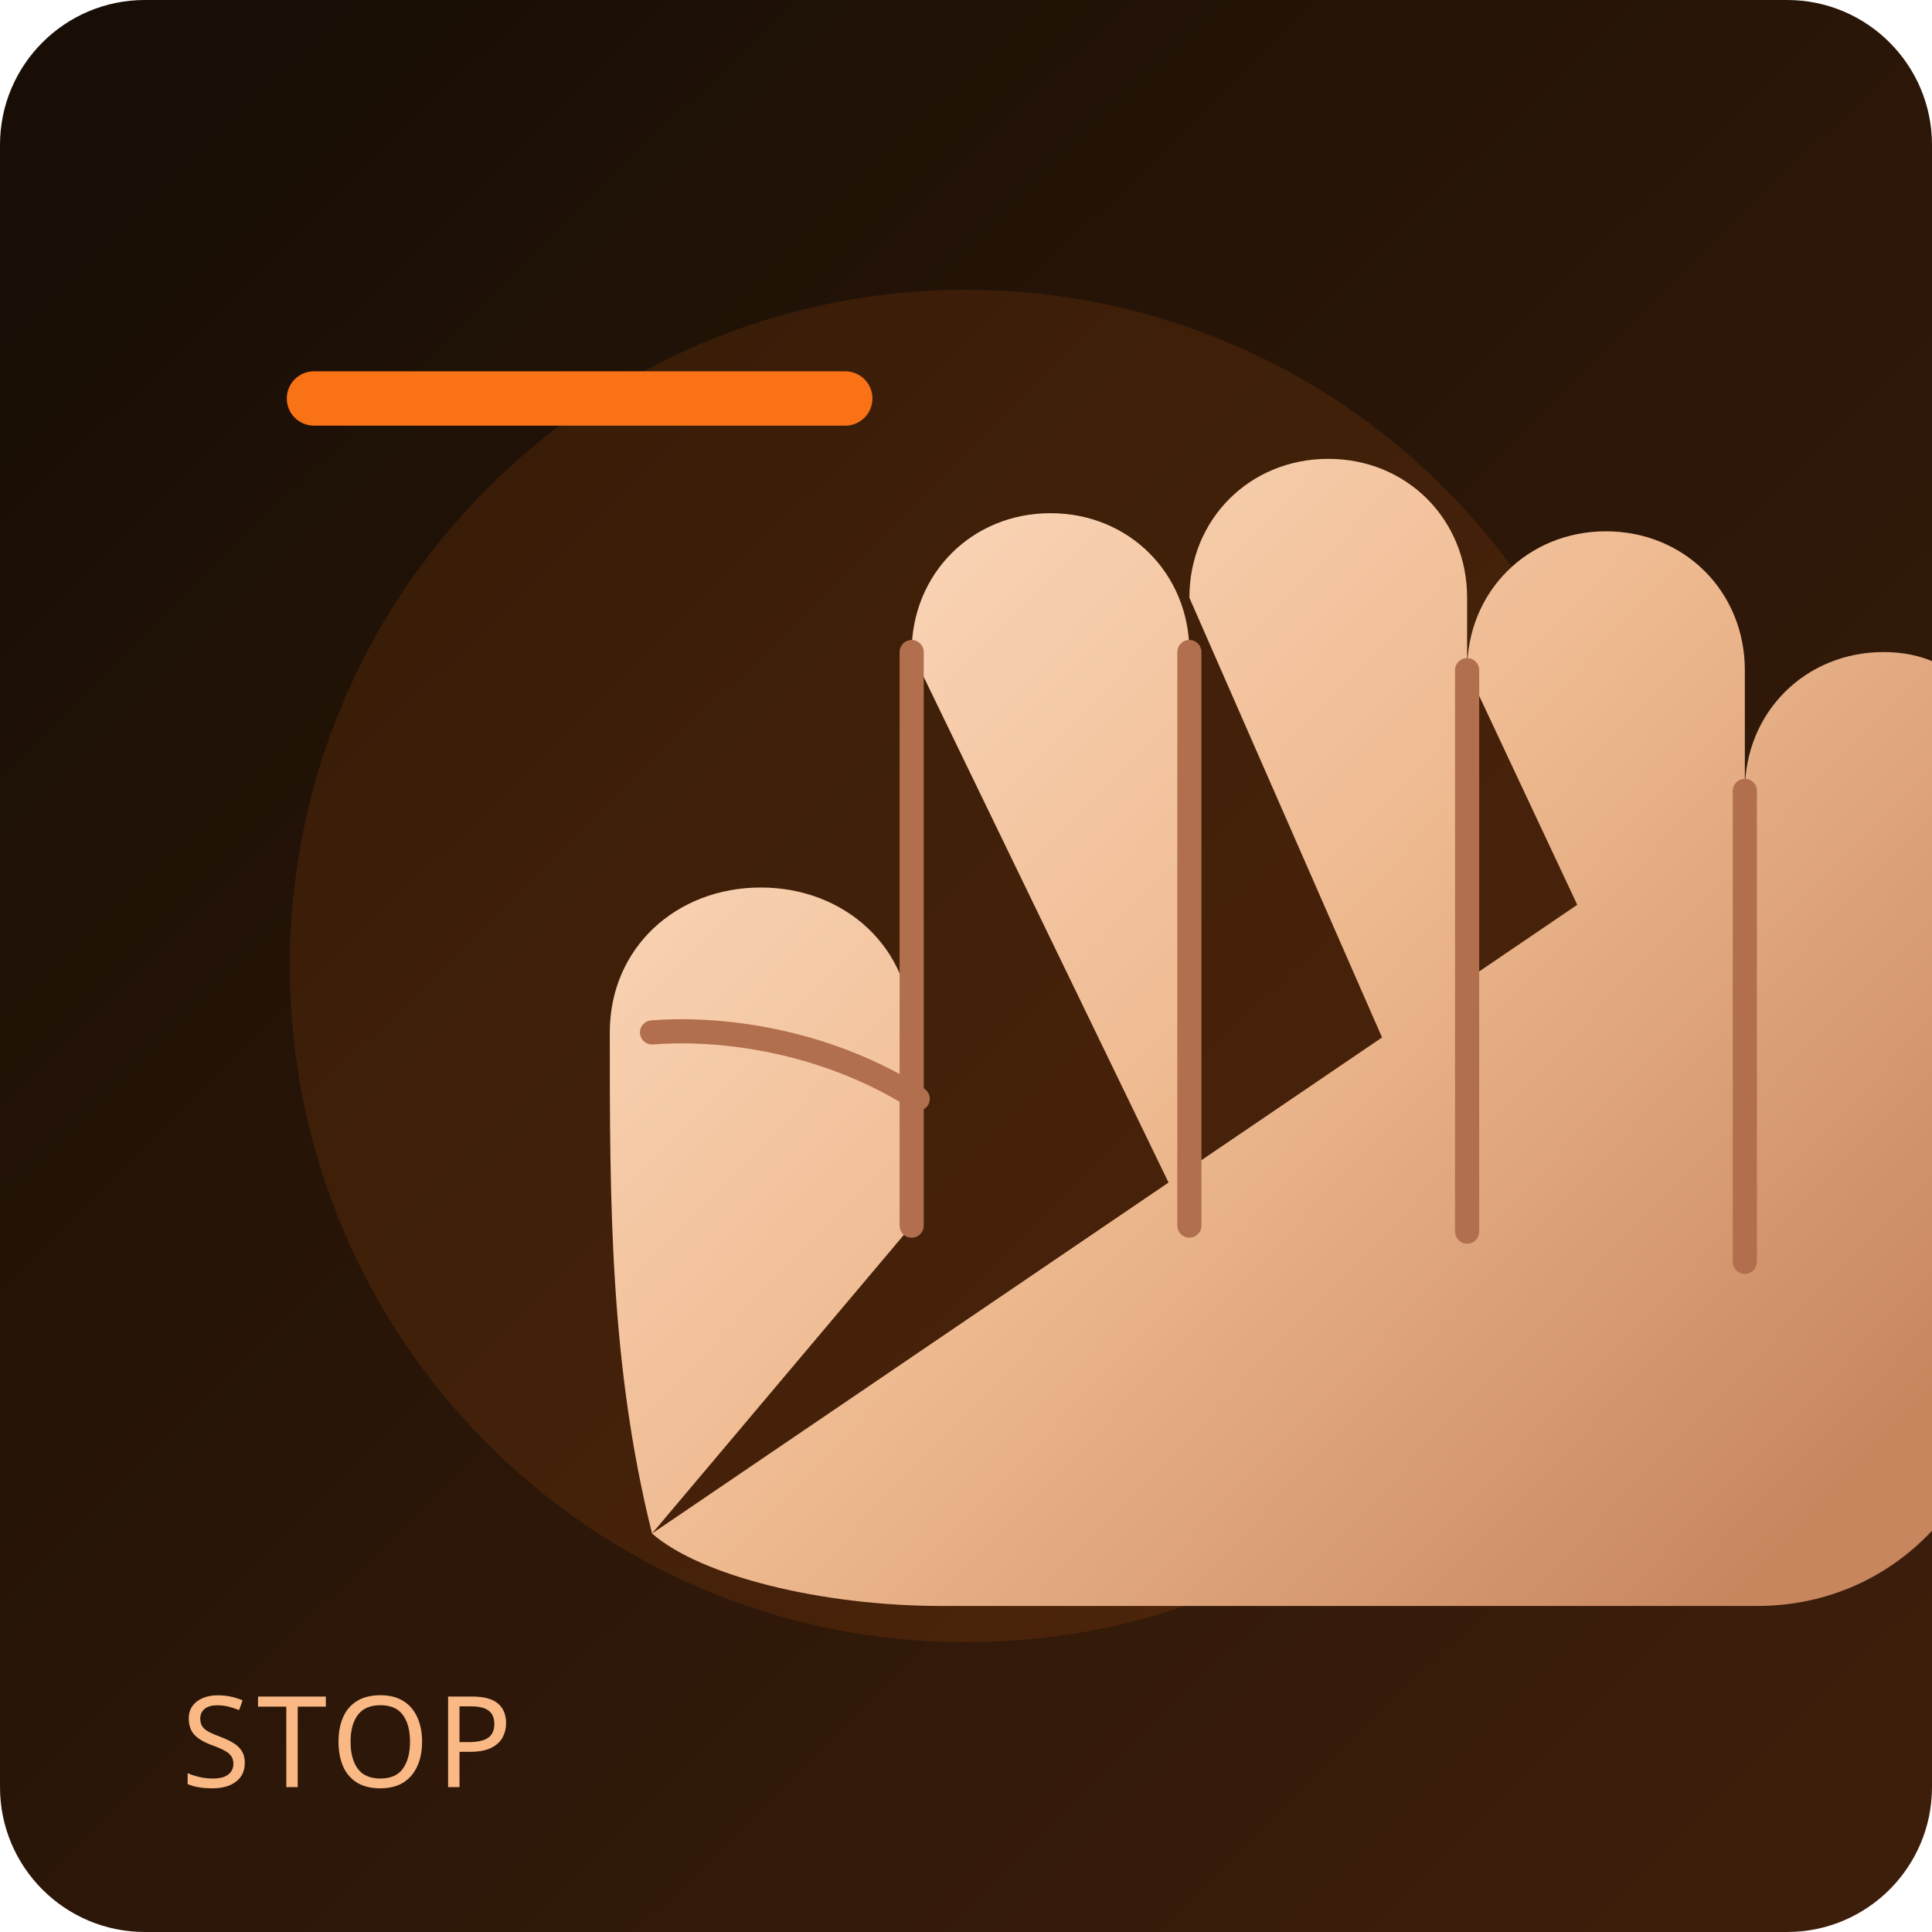
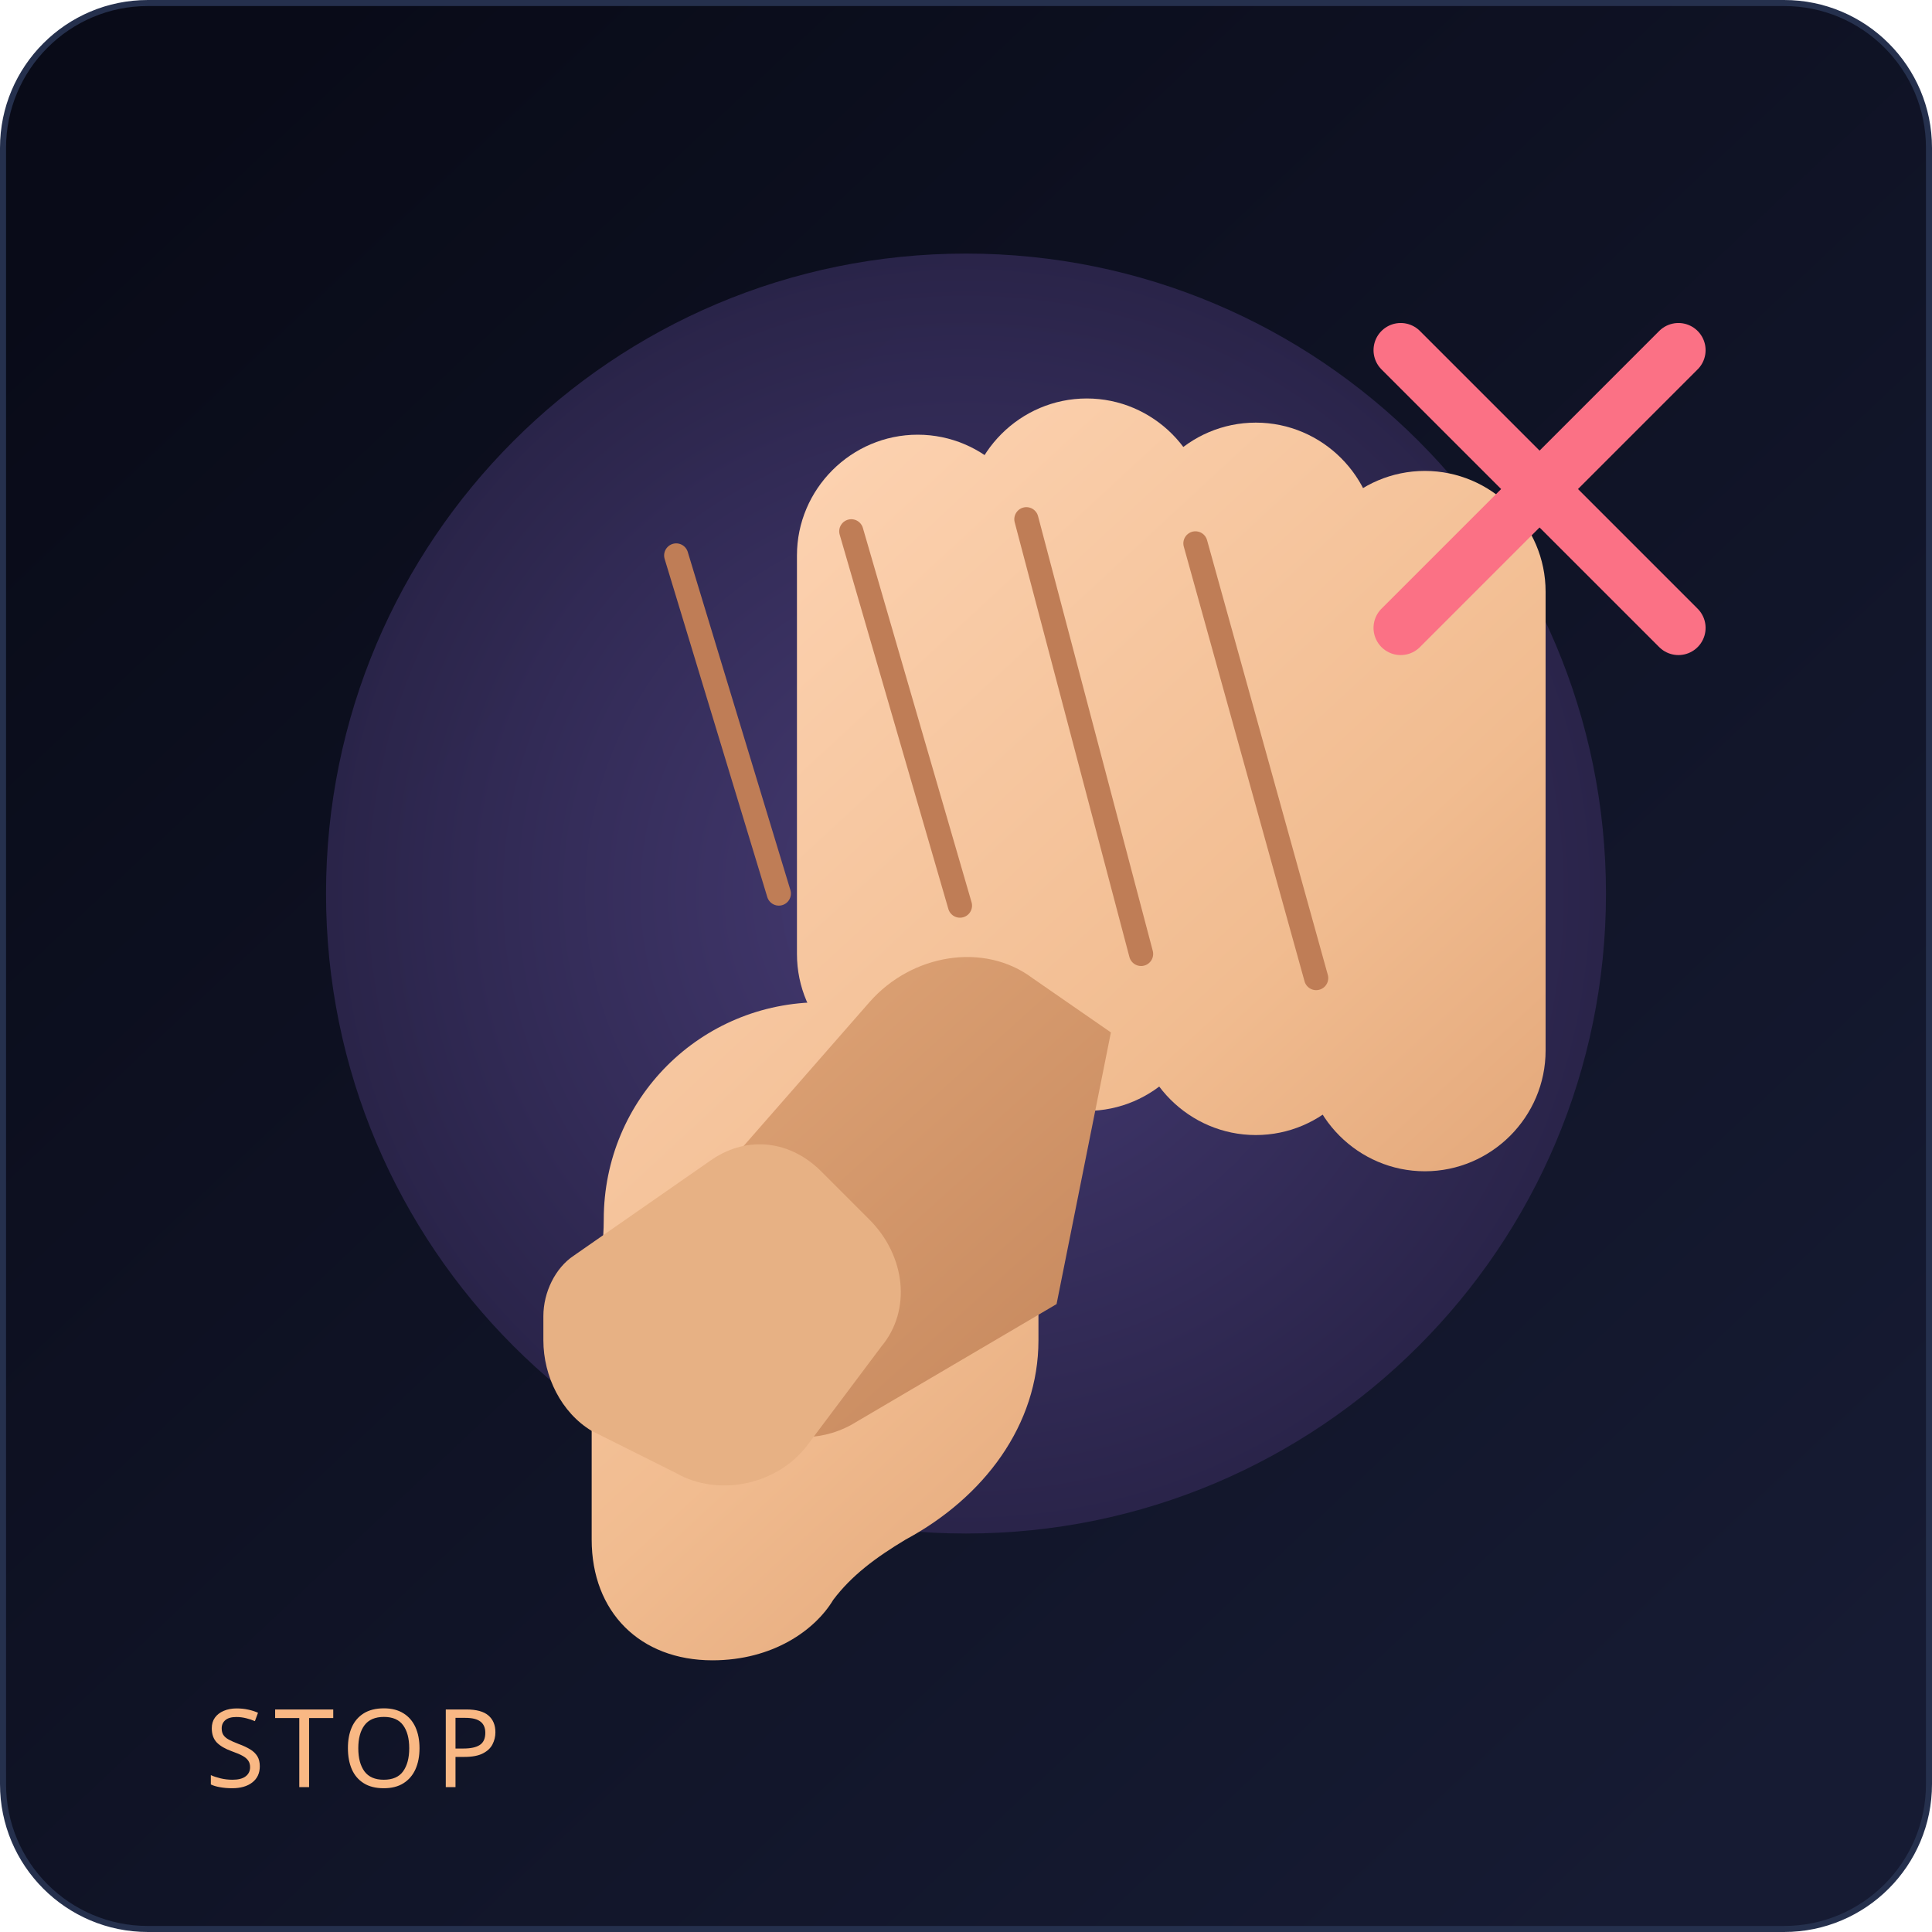
<svg xmlns="http://www.w3.org/2000/svg" width="320" height="320" viewBox="0 0 320 320" fill="none">
  <defs>
-     <linearGradient id="stopBg" x1="24" y1="18" x2="300" y2="300" gradientUnits="userSpaceOnUse">
-       <stop stop-color="#180E05" />
-       <stop offset="1" stop-color="#3D1E0B" />
+     <linearGradient id="bg" x1="30" y1="22" x2="290" y2="298" gradientUnits="userSpaceOnUse">
+       <stop stop-color="#090B18" />
+       <stop offset="1" stop-color="#161B33" />
    </linearGradient>
-     <linearGradient id="stopHand" x1="96" y1="84" x2="286" y2="266" gradientUnits="userSpaceOnUse">
-       <stop stop-color="#FFE0C7" />
-       <stop offset="0.53" stop-color="#EEB98F" />
-       <stop offset="1" stop-color="#C8865F" />
+     <radialGradient id="orb" cx="0" cy="0" r="1" gradientUnits="userSpaceOnUse" gradientTransform="translate(160 148) scale(108)">
+       <stop stop-color="#4B3F7B" stop-opacity="0.92" />
+       <stop offset="1" stop-color="#2A244A" stop-opacity="0.96" />
+     </radialGradient>
+     <linearGradient id="skin" x1="96" y1="74" x2="268" y2="260" gradientUnits="userSpaceOnUse">
+       <stop stop-color="#FFD7B8" />
+       <stop offset="0.55" stop-color="#F1BC90" />
+       <stop offset="1" stop-color="#D69465" />
+     </linearGradient>
+     <linearGradient id="skinShadow" x1="120" y1="140" x2="230" y2="262" gradientUnits="userSpaceOnUse">
+       <stop stop-color="#E3A97B" />
+       <stop offset="1" stop-color="#B7774E" />
    </linearGradient>
  </defs>
-   <rect width="320" height="320" rx="24" fill="url(#stopBg)" />
-   <circle cx="160" cy="160" r="112" fill="#F97316" fill-opacity="0.12" />
-   <path d="M108 254C101 226 101 199 101 171C101 157 112 147 126 147C140 147 151 157 151 171V203" fill="url(#stopHand)" />
-   <path d="M151 108C151 95 161 85 174 85C187 85 197 95 197 108V203" fill="url(#stopHand)" />
-   <path d="M197 99C197 86 207 76 220 76C233 76 243 86 243 99V204" fill="url(#stopHand)" />
-   <path d="M243 111C243 98 253 88 266 88C279 88 289 98 289 111V209" fill="url(#stopHand)" />
-   <path d="M289 131C289 118 299 108 312 108C325 108 332 118 332 131V222C332 246 315 266 291 266H156C136 266 116 261 108 254Z" fill="url(#stopHand)" />
-   <path d="M108 171C121 170 138 173 152 182" stroke="#B16F4E" stroke-width="4" stroke-linecap="round" />
-   <path d="M151 203V108" stroke="#B16F4E" stroke-width="4" stroke-linecap="round" />
-   <path d="M197 203V108" stroke="#B16F4E" stroke-width="4" stroke-linecap="round" />
-   <path d="M243 204V111" stroke="#B16F4E" stroke-width="4" stroke-linecap="round" />
-   <path d="M289 209V131" stroke="#B16F4E" stroke-width="4" stroke-linecap="round" />
-   <path d="M52 66H140" stroke="#F97316" stroke-width="9" stroke-linecap="round" />
-   <text x="30" y="296" fill="#F9B884" font-family="Space Grotesk, Segoe UI, sans-serif" font-size="21" letter-spacing="1">STOP</text>
+   <rect x="0.5" y="0.5" width="319" height="319" rx="24" fill="url(#bg)" stroke="#25304D" />
+   <circle cx="160" cy="148" r="106" fill="url(#orb)" />
+   <path d="M100 202C100 182 116 166 136 166C156 166 172 182 172 202V222C172 236 163 248 150 255C145 258 141 261 138 265C135 270 128 275 118 275C106 275 98 267 98 255V224C98 216 100 209 100 202Z" fill="url(#skin)" />
+   <path d="M132 92C132 81 141 72 152 72C163 72 172 81 172 92V158C172 169 163 178 152 178C141 178 132 169 132 158V92Z" fill="url(#skin)" />
+   <path d="M160 86C160 75 169 66 180 66C191 66 200 75 200 86V164C200 175 191 184 180 184C169 184 160 175 160 164V86Z" fill="url(#skin)" />
+   <path d="M188 90C188 79 197 70 208 70C219 70 228 79 228 90V168C228 179 219 188 208 188C197 188 188 179 188 168V90Z" fill="url(#skin)" />
+   <path d="M216 98C216 87 225 78 236 78C247 78 256 87 256 98V174C256 185 247 194 236 194C225 194 216 185 216 174V98Z" fill="url(#skin)" />
+   <path d="M116 198L144 166C151 158 163 156 171 162L184 171L175 216L141 236C130 242 116 234 114 222L113 210C112 206 113 202 116 198Z" fill="url(#skinShadow)" />
+   <path d="M90 218C90 214 92 210 95 208L118 192C124 188 131 189 136 194L144 202C150 208 151 217 146 223L134 239C129 246 119 248 112 244L98 237C93 234 90 228 90 222V218Z" fill="#E7B184" />
+   <path d="M112 92L129 148" stroke="#BF7D56" stroke-width="4" stroke-linecap="round" />
+   <path d="M141 88L159 150" stroke="#BF7D56" stroke-width="4" stroke-linecap="round" />
+   <path d="M170 86L189 158" stroke="#BF7D56" stroke-width="4" stroke-linecap="round" />
+   <path d="M198 90L218 162" stroke="#BF7D56" stroke-width="4" stroke-linecap="round" />
+   <path d="M232 58L278 104" stroke="#FB7185" stroke-width="9" stroke-linecap="round" />
+   <path d="M278 58L232 104" stroke="#FB7185" stroke-width="9" stroke-linecap="round" />
+   <text x="34" y="296" fill="#F9B884" font-family="Space Grotesk, Segoe UI, sans-serif" font-size="18" letter-spacing="1.5">STOP</text>
</svg>
